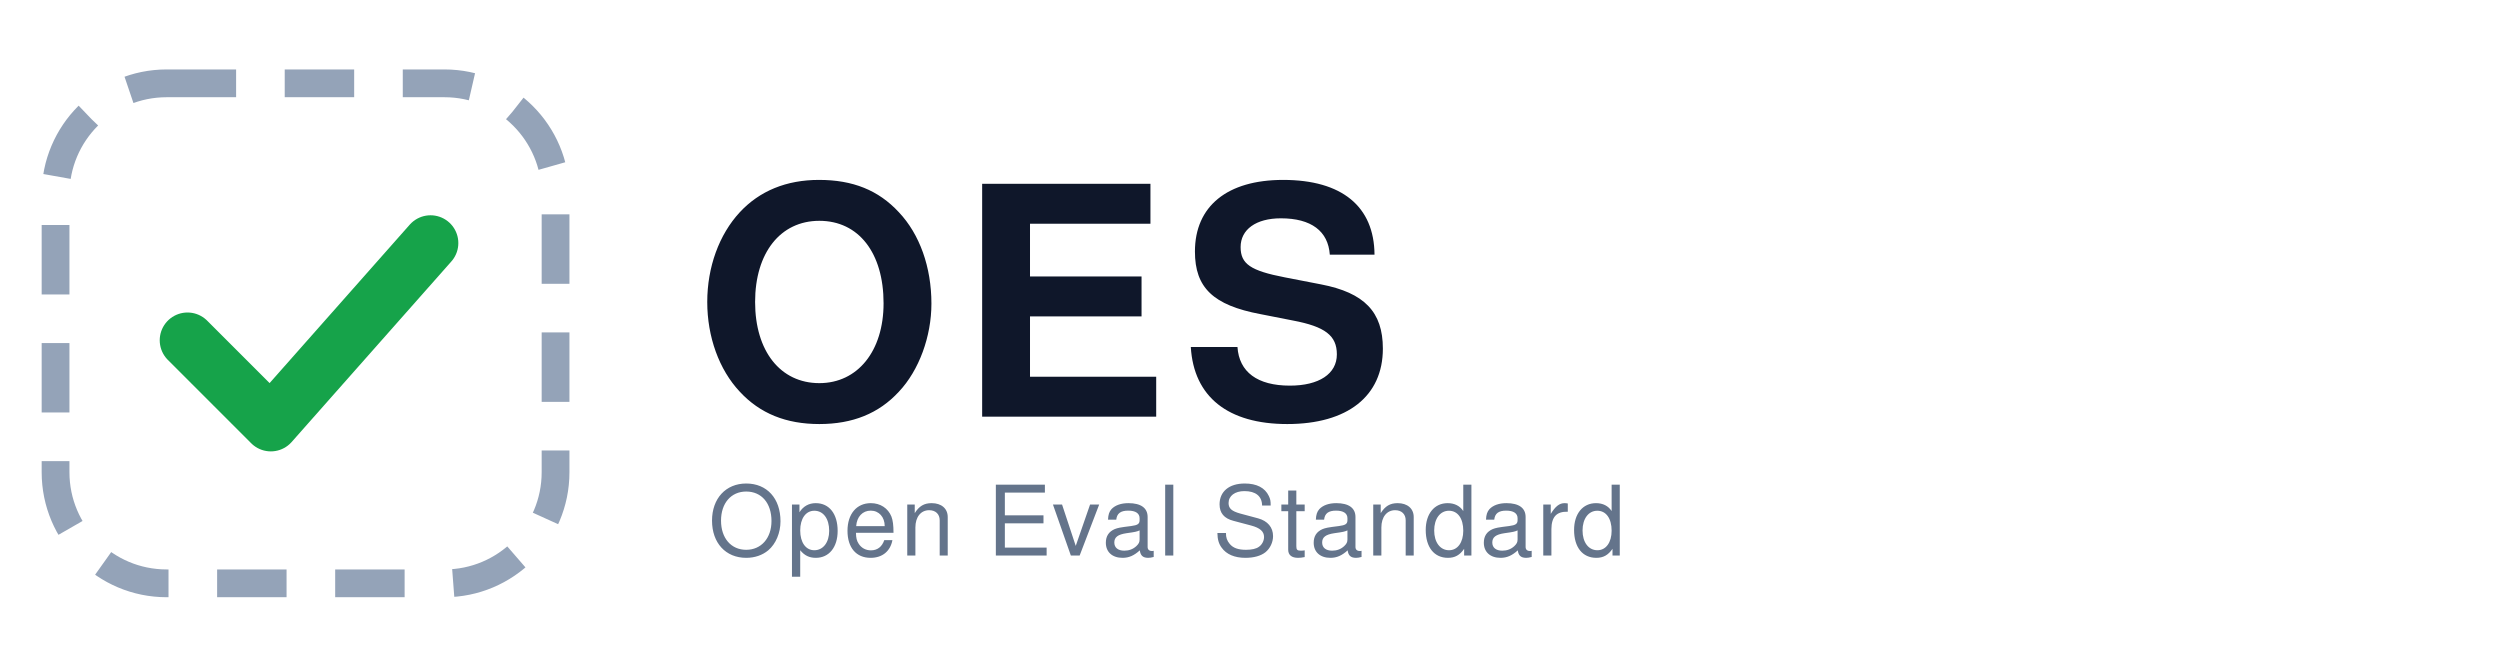
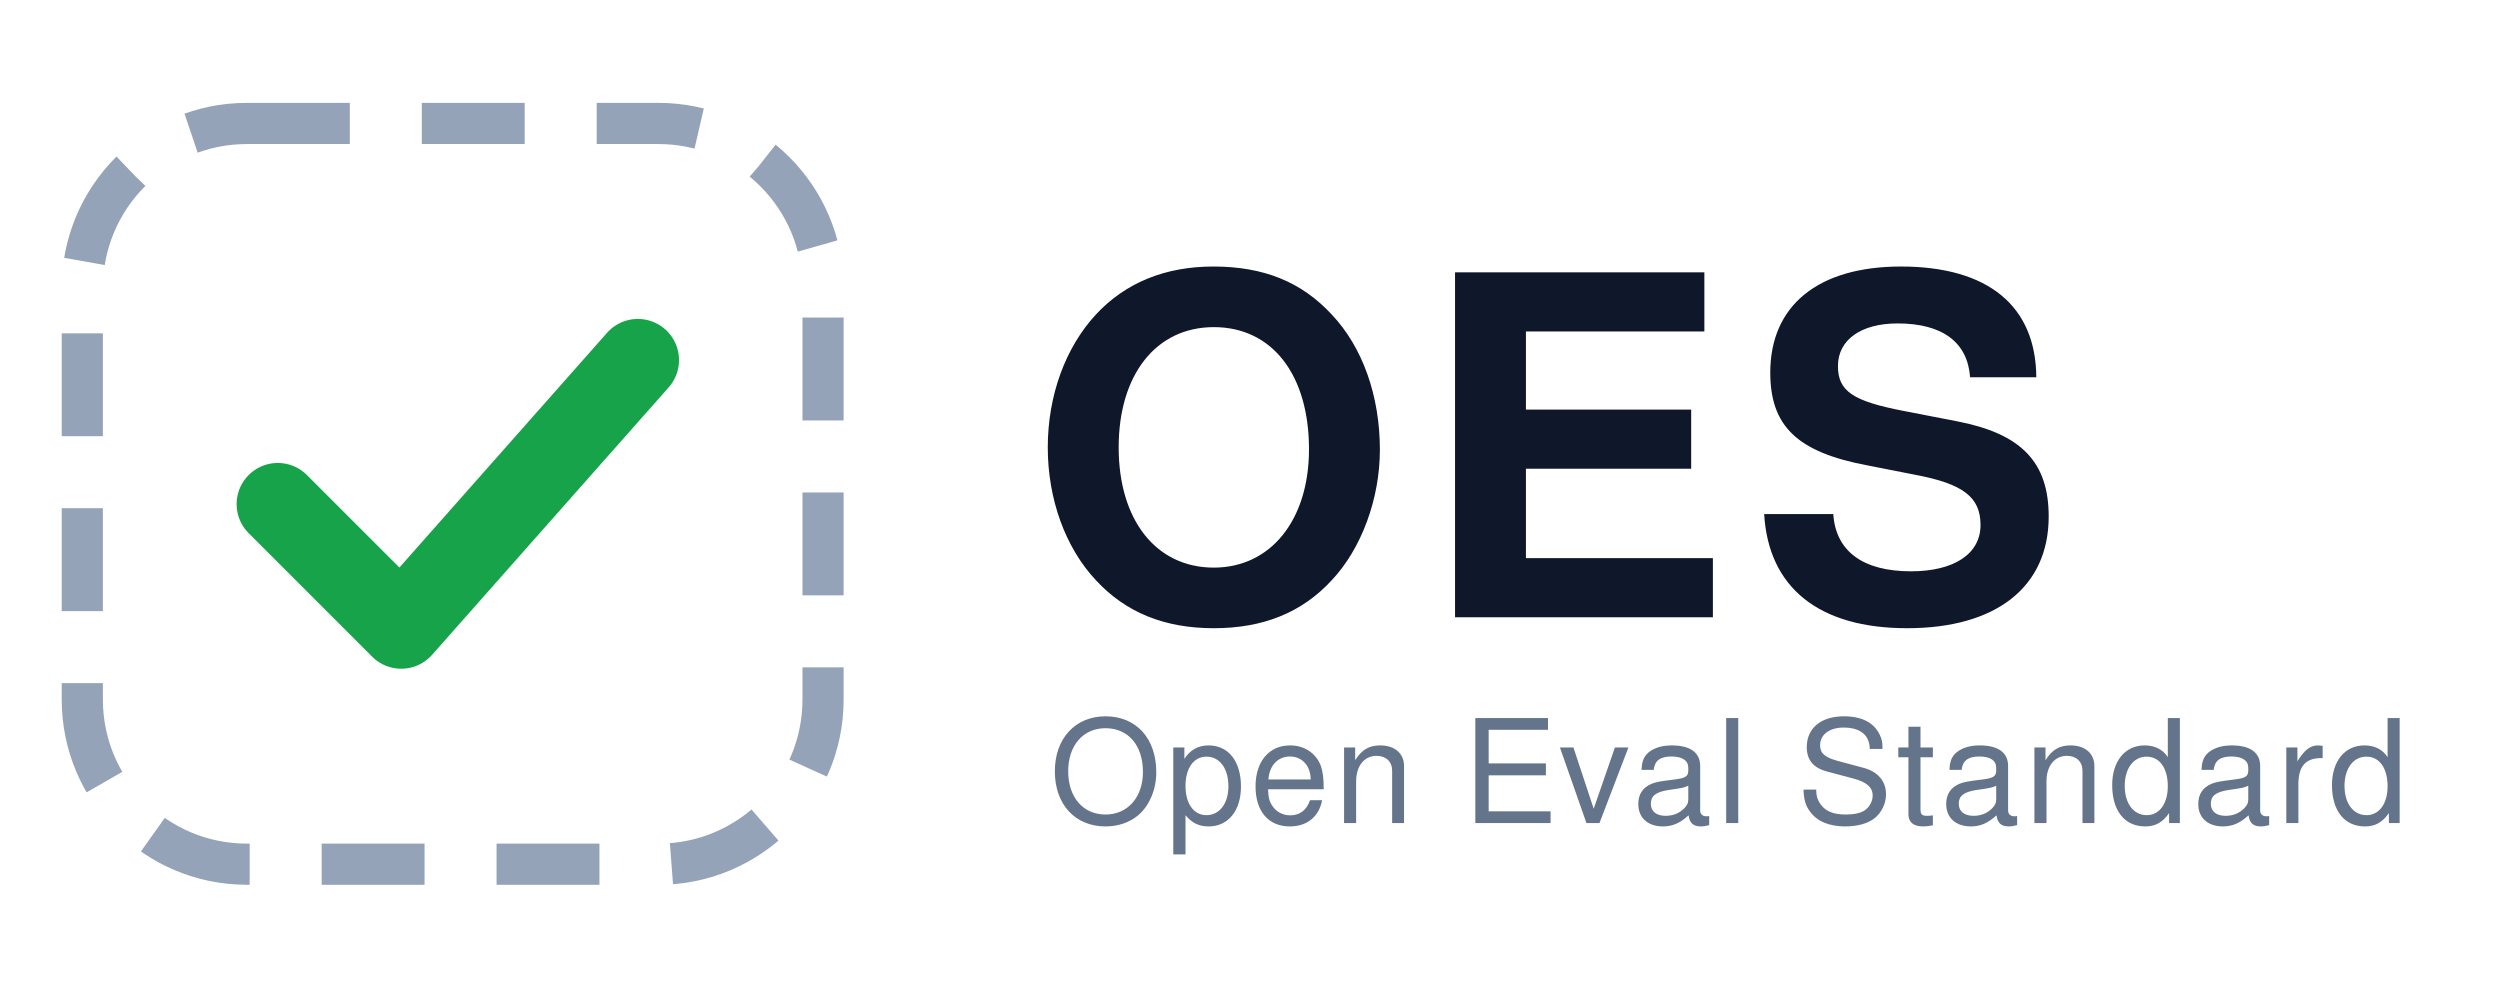
- <svg xmlns="http://www.w3.org/2000/svg" width="360" height="96" viewBox="0 0 360 96" role="img" aria-label="OES, Open Eval Standard">
+ <svg xmlns="http://www.w3.org/2000/svg" width="243" height="96" viewBox="0 0 243 96" role="img" aria-label="OES, Open Eval Standard">
  <rect x="8" y="12" width="72" height="72" rx="16" fill="none" stroke="#94a3b8" stroke-width="4" stroke-dasharray="10 7" />
  <path d="M 27 49 L 39 61 L 62 35" fill="none" stroke="#16a34a" stroke-width="8" stroke-linecap="round" stroke-linejoin="round" />
  <text x="100" y="60" font-family="-apple-system, BlinkMacSystemFont, 'Segoe UI', Helvetica, Arial, sans-serif" font-size="46" font-weight="800" letter-spacing="2" fill="#0f172a">OES</text>
  <text x="102" y="80" font-family="-apple-system, BlinkMacSystemFont, 'Segoe UI', Helvetica, Arial, sans-serif" font-size="14" font-weight="500" letter-spacing="0.4" fill="#64748b">Open Eval Standard</text>
</svg>
